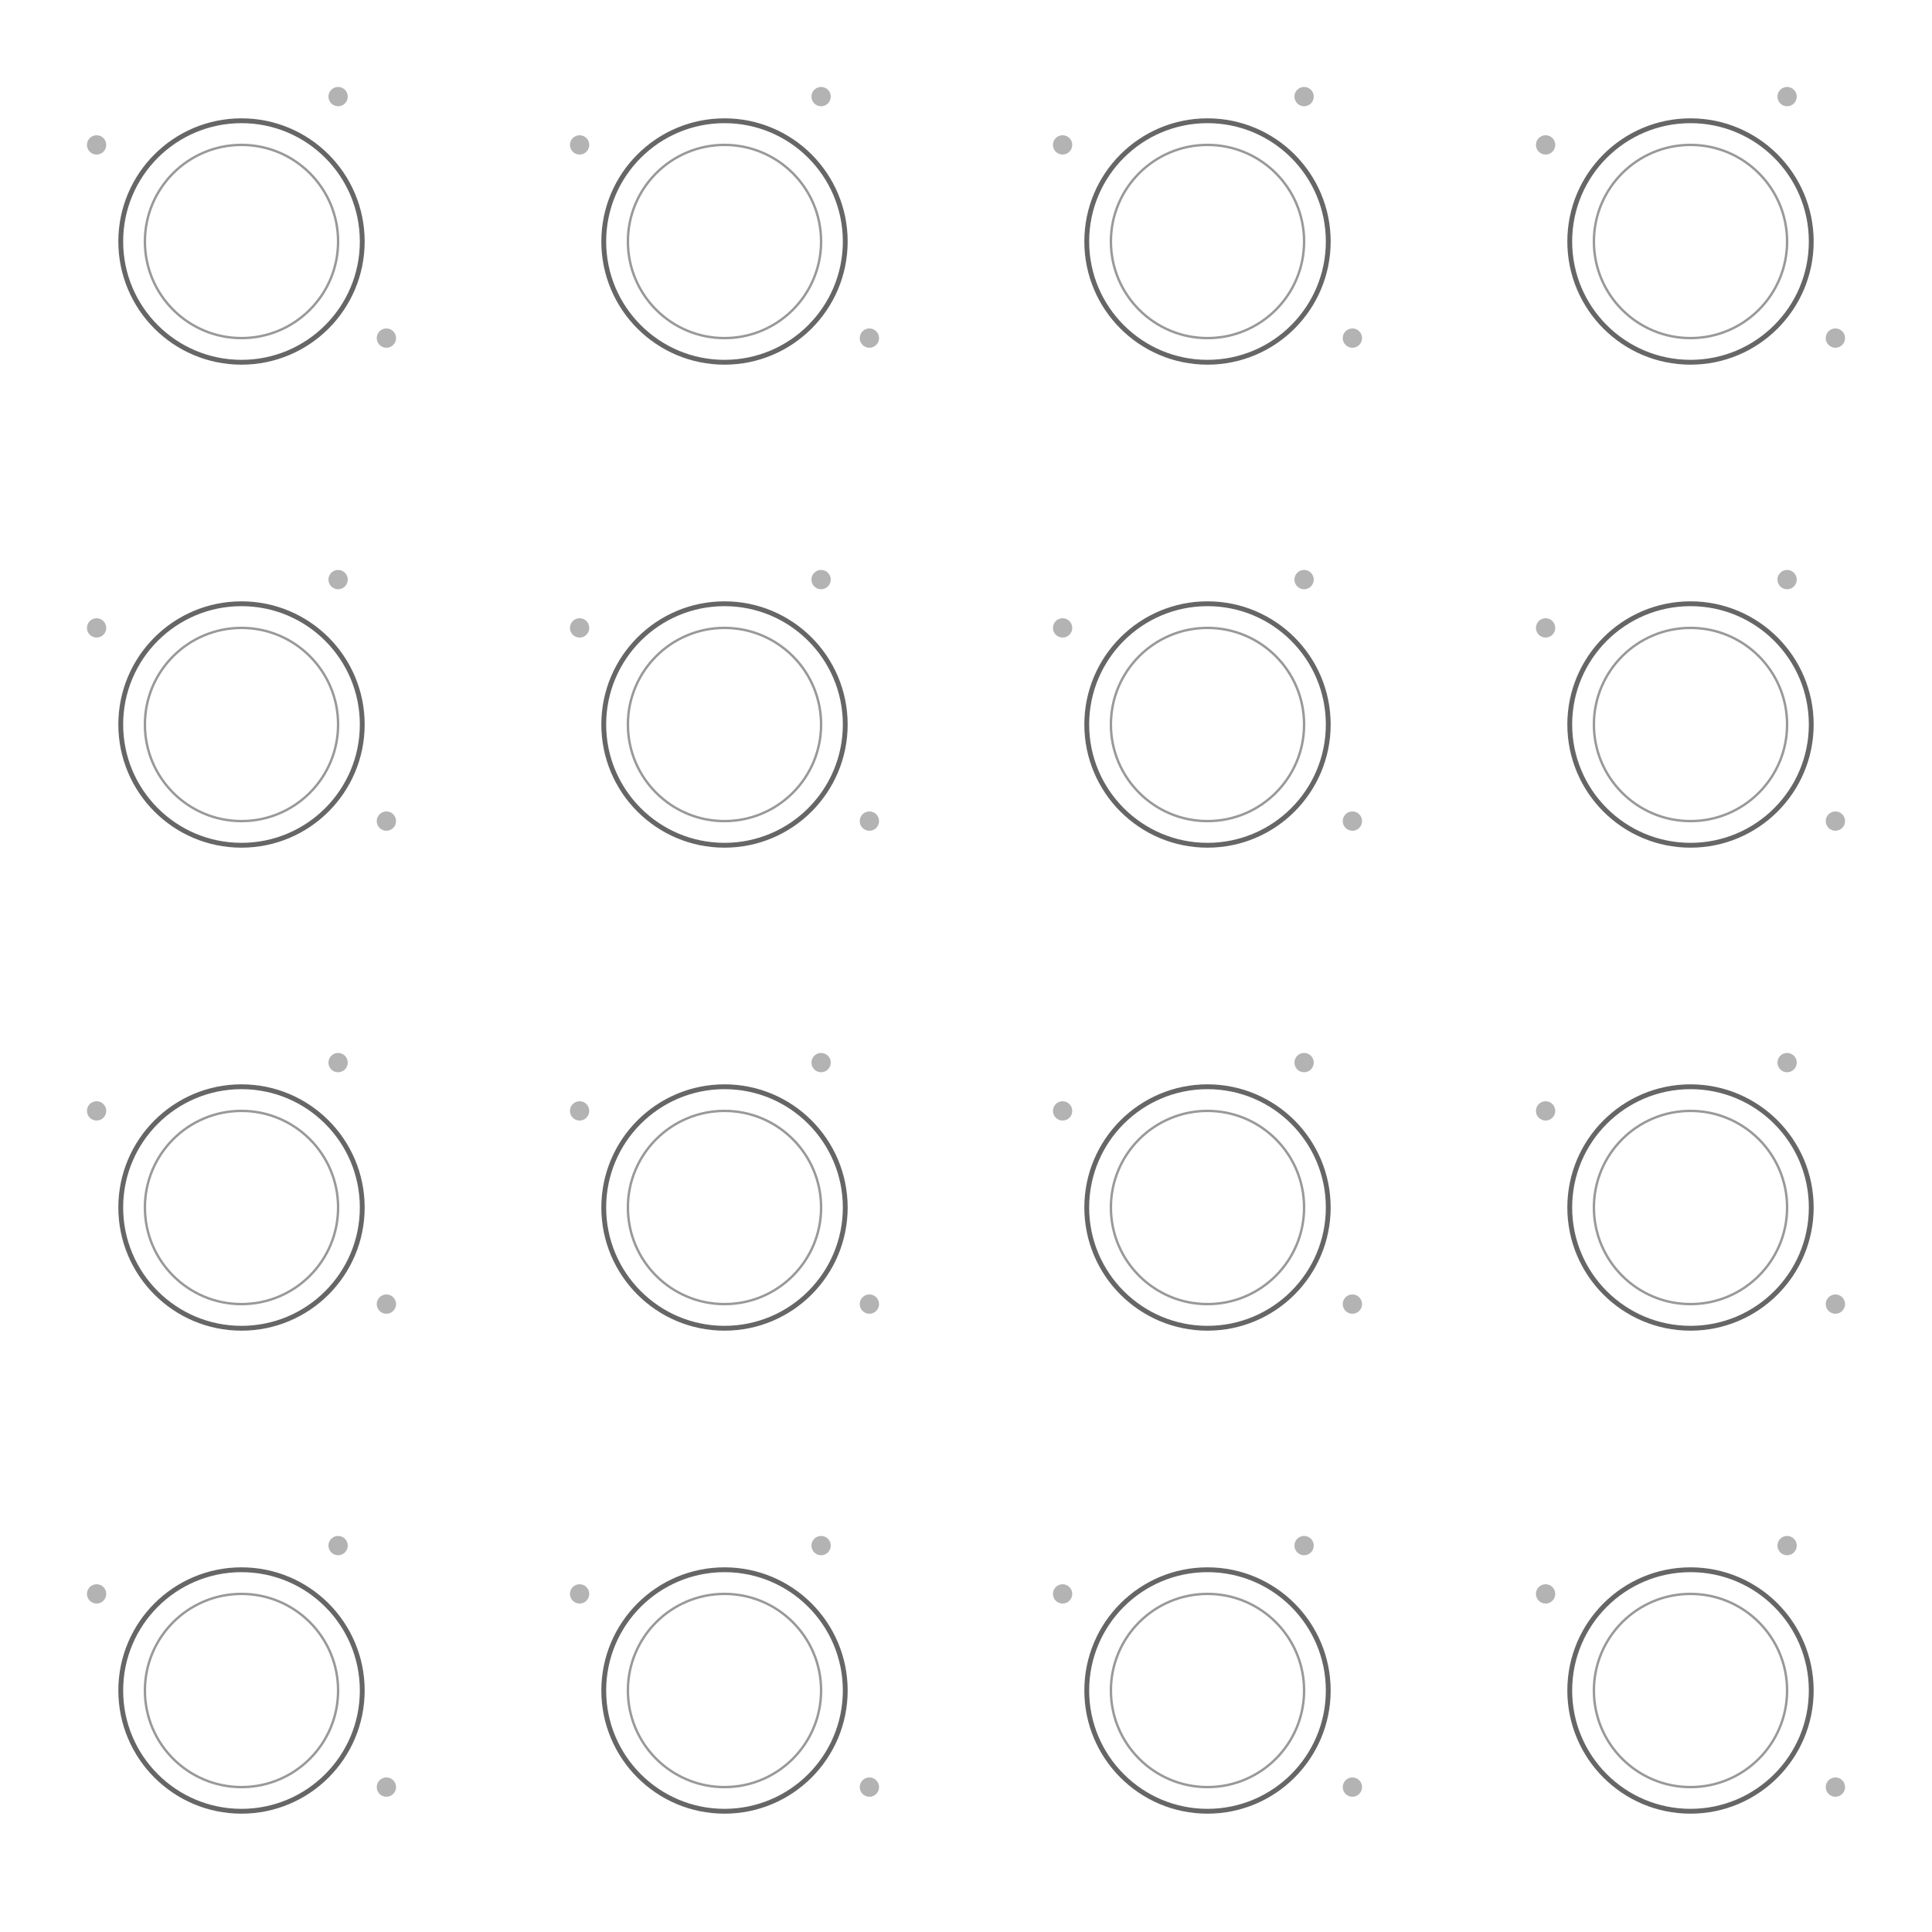
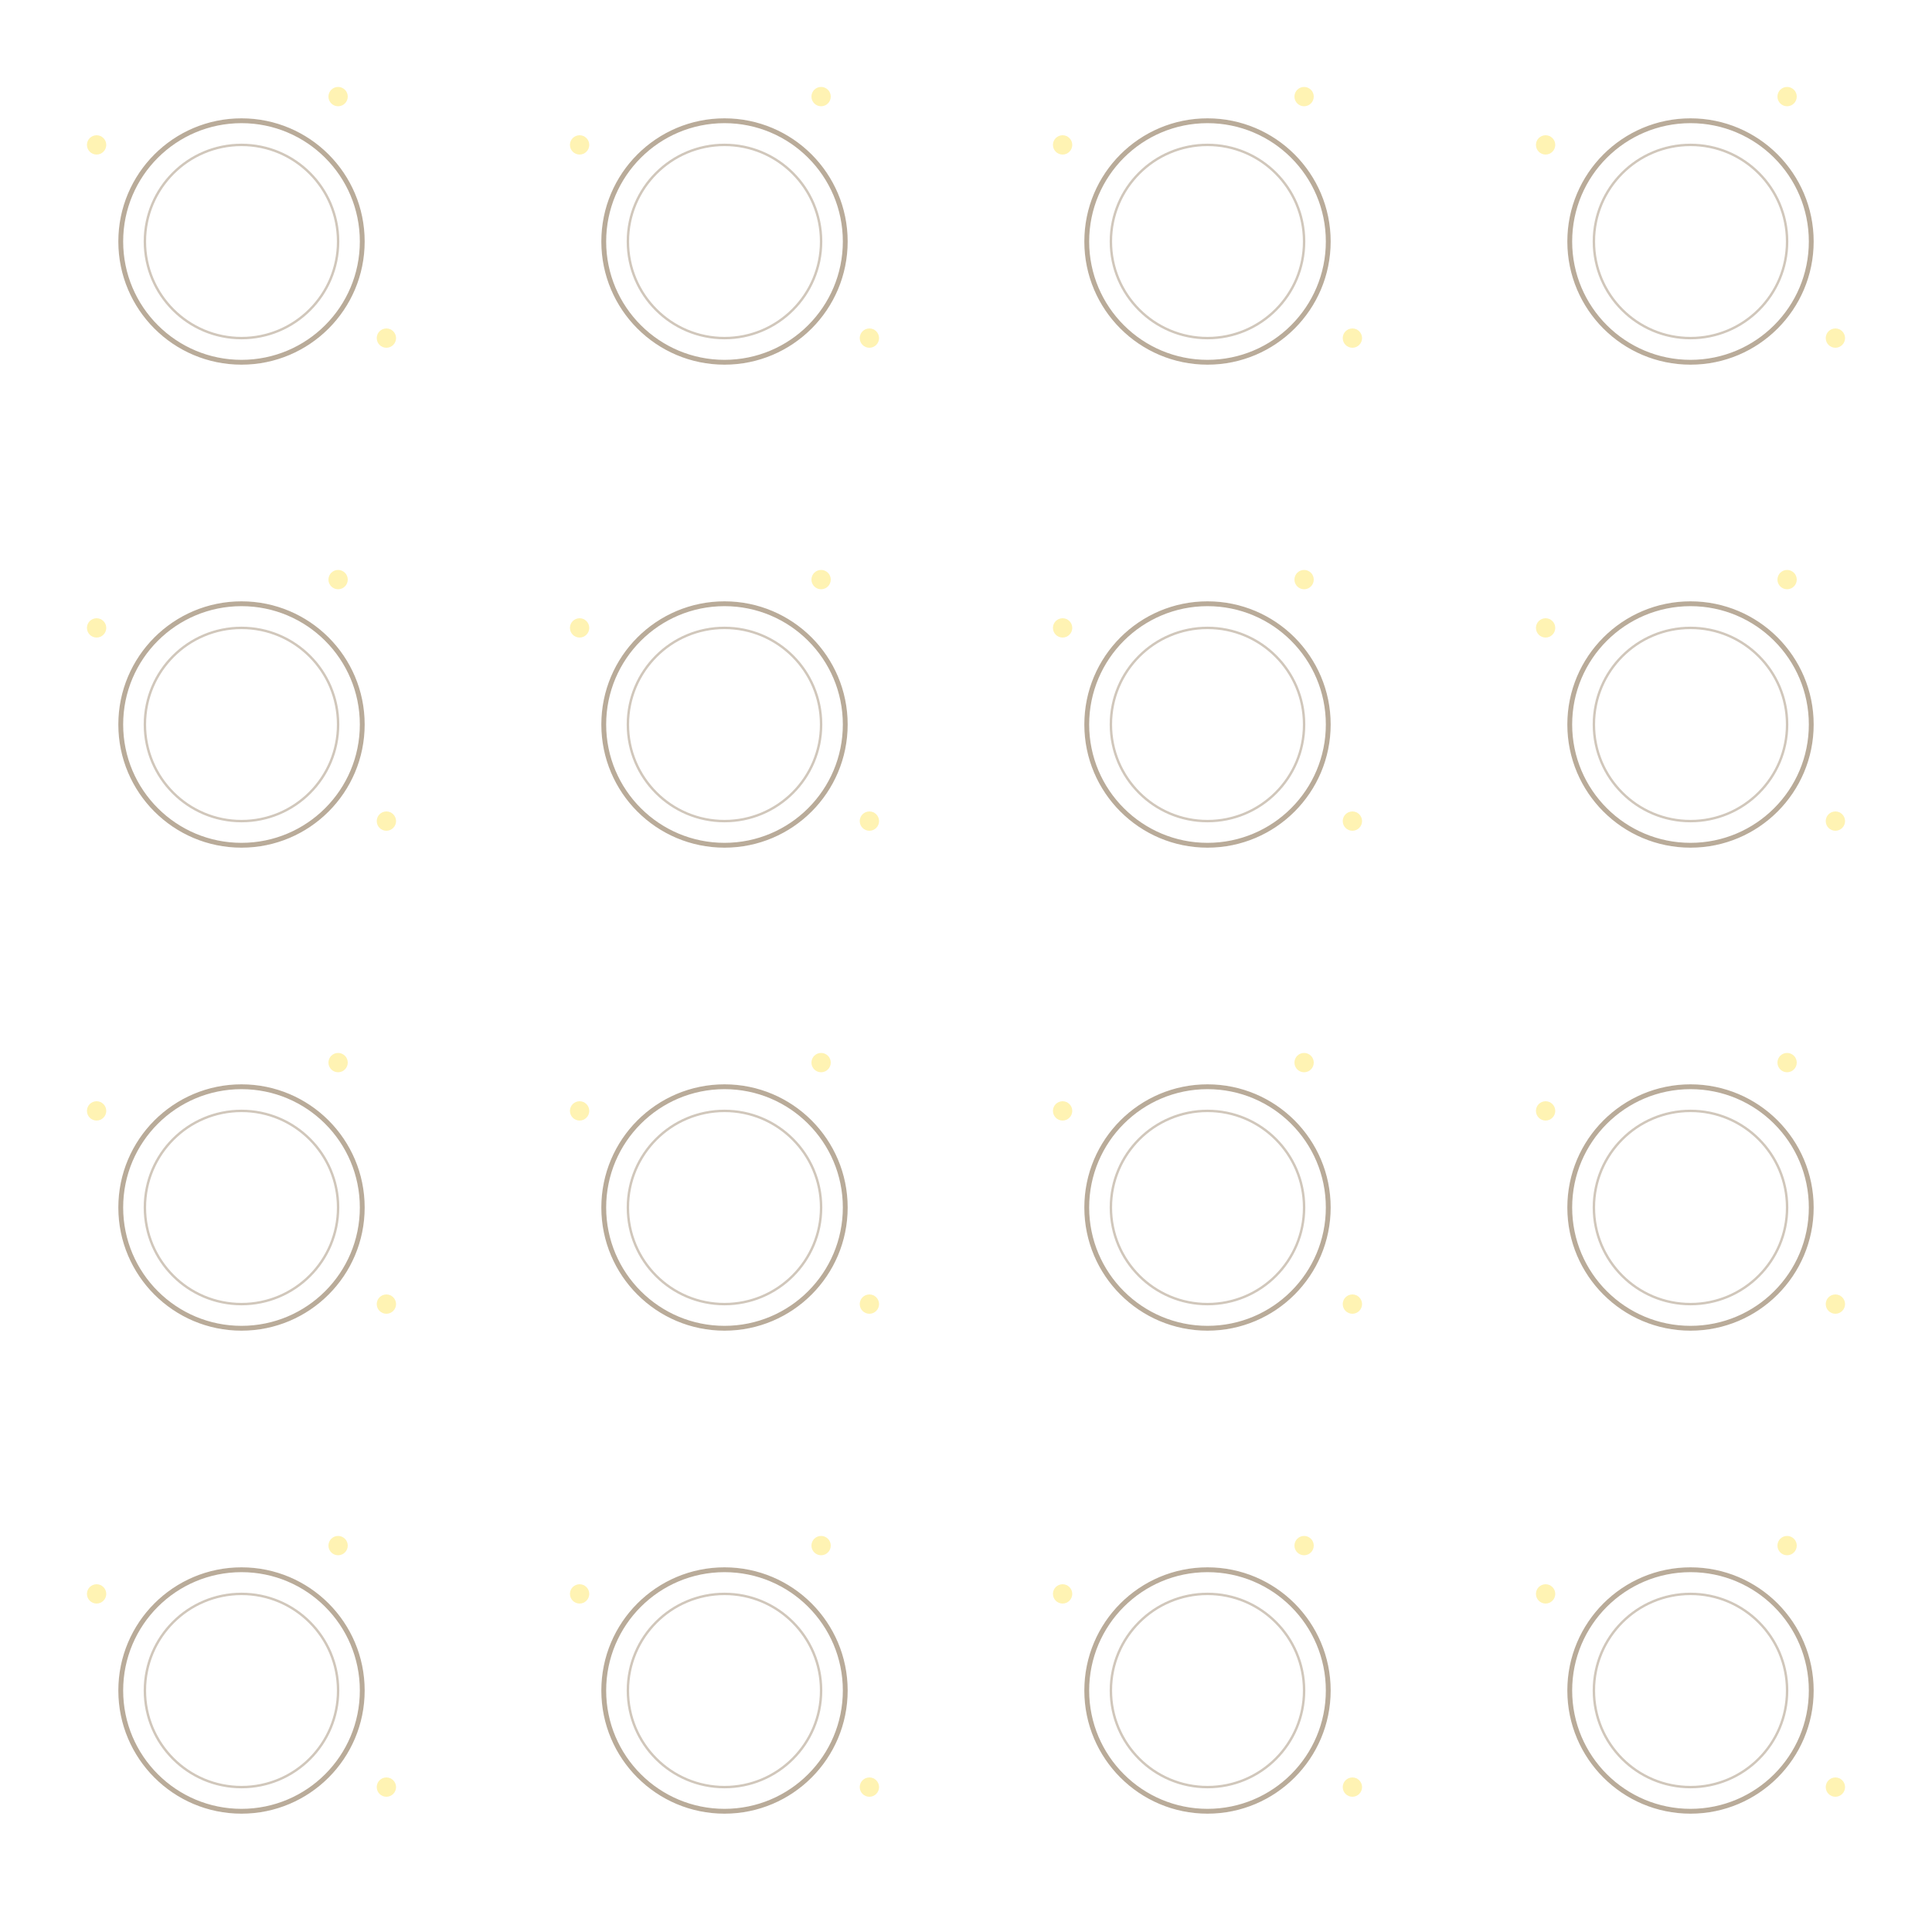
<svg xmlns="http://www.w3.org/2000/svg" width="400" height="400" viewBox="0 0 400 400">
  <defs>
    <pattern id="arepaPattern" x="0" y="0" width="100" height="100" patternUnits="userSpaceOnUse">
-       <circle cx="50" cy="50" r="25" fill="none" stroke="currentColor" stroke-width="1" opacity="0.6" />
-       <circle cx="50" cy="50" r="20" fill="none" stroke="currentColor" stroke-width="0.5" opacity="0.4" />
-       <circle cx="20" cy="30" r="2" fill="currentColor" opacity="0.3" />
-       <circle cx="80" cy="70" r="2" fill="currentColor" opacity="0.3" />
-       <circle cx="70" cy="20" r="2" fill="currentColor" opacity="0.3" />
+       <circle cx="50" cy="50" r="25" fill="none" stroke="#8B7355" stroke-width="1" opacity="0.6" />
+       <circle cx="50" cy="50" r="20" fill="none" stroke="#8B7355" stroke-width="0.5" opacity="0.4" />
+       <circle cx="20" cy="30" r="2" fill="#FFD700" opacity="0.3" />
+       <circle cx="80" cy="70" r="2" fill="#FFD700" opacity="0.3" />
+       <circle cx="70" cy="20" r="2" fill="#FFD700" opacity="0.3" />
    </pattern>
  </defs>
  <rect width="100%" height="100%" fill="url(#arepaPattern)" />
</svg>
